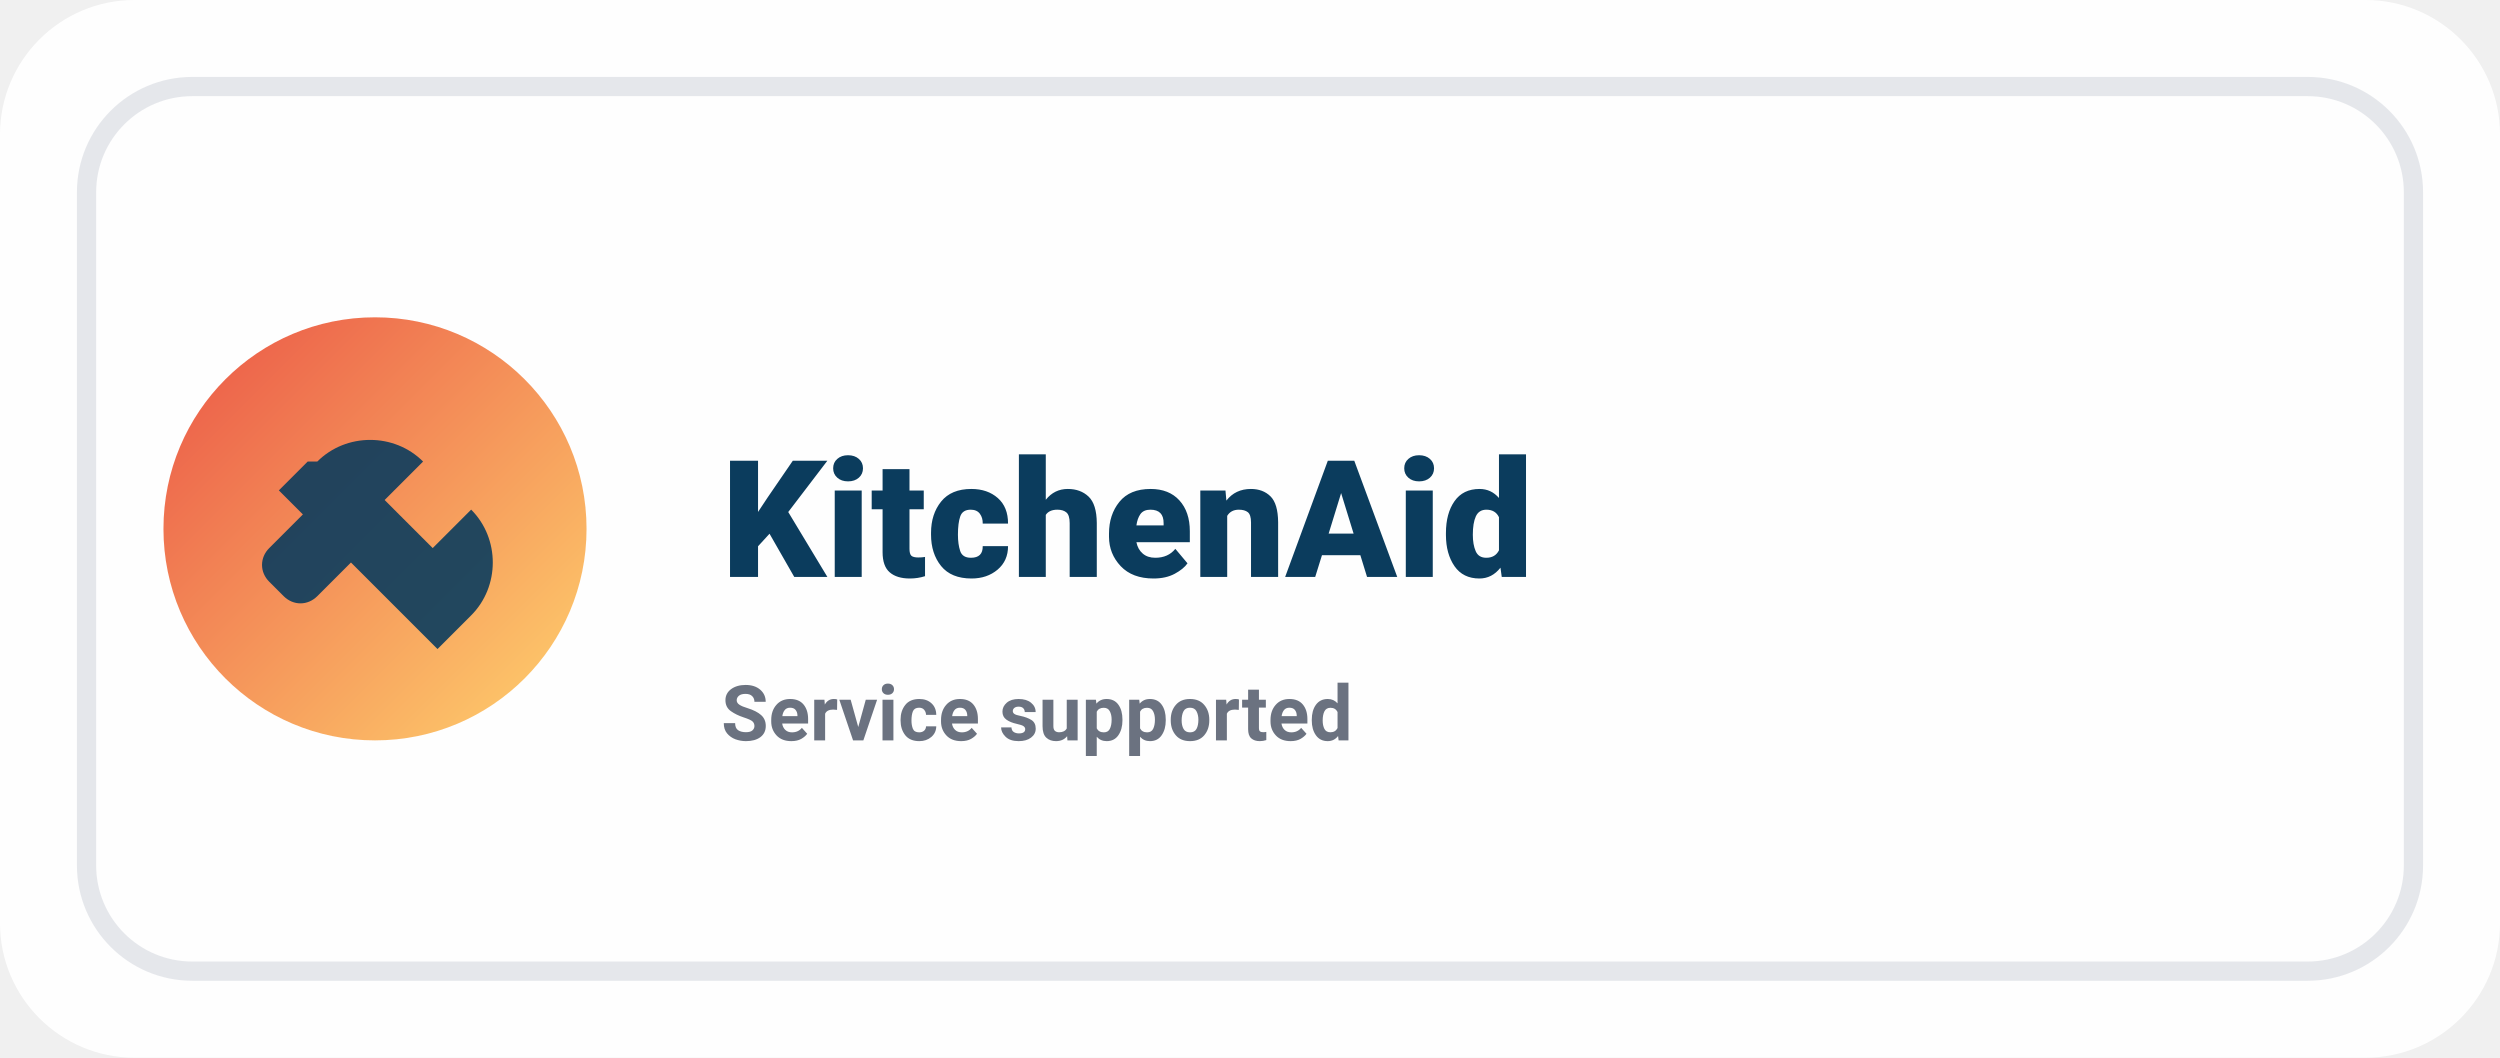
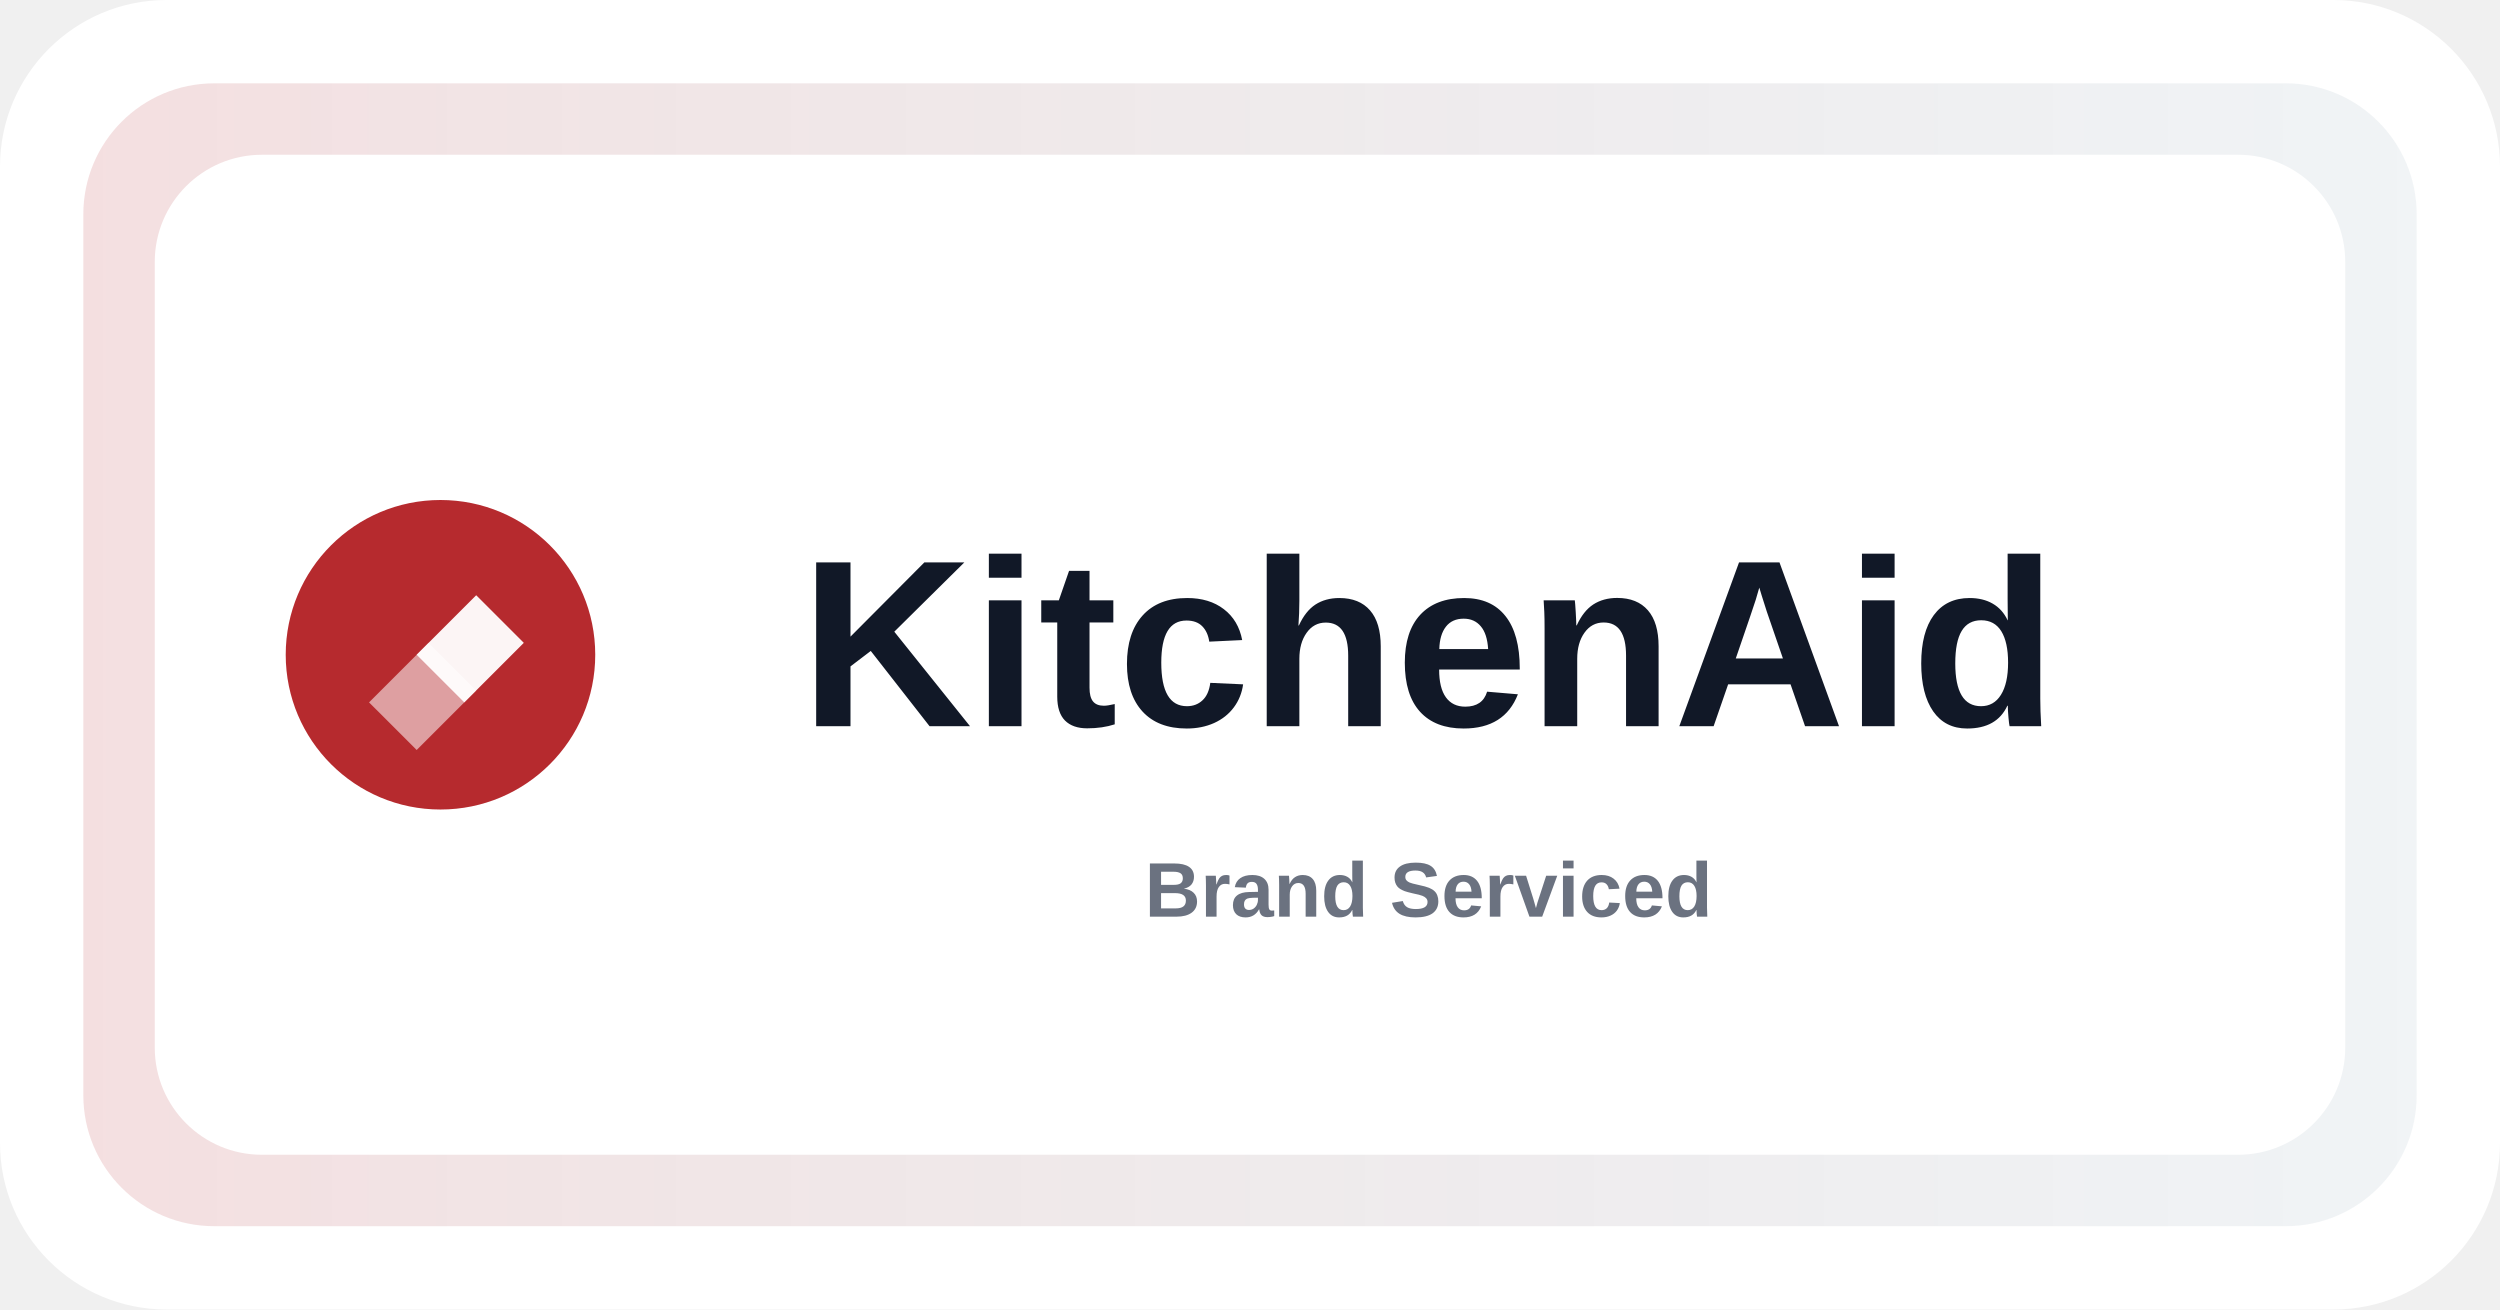
- <svg xmlns="http://www.w3.org/2000/svg" viewBox="0 0 520 220" role="img" aria-label="KitchenAid">
+ <svg xmlns="http://www.w3.org/2000/svg" width="420" height="220" viewBox="0 0 420 220" role="img" aria-label="KitchenAid brand">
  <defs>
-     <linearGradient id="g" x1="0" x2="1" y1="0" y2="1">
-       <stop offset="0" stop-color="#e94b3c" stop-opacity="0.95" />
-       <stop offset="1" stop-color="#ffd166" stop-opacity="0.95" />
+     <linearGradient id="bg" x1="0" x2="1">
+       <stop offset="0" stop-color="#b21f24" stop-opacity=".14" />
+       <stop offset="1" stop-color="#0b3c5d" stop-opacity=".06" />
    </linearGradient>
  </defs>
-   <rect width="520" height="220" rx="28" fill="#ffffff" opacity="0.96" />
-   <rect x="18" y="18" width="484" height="184" rx="22" fill="none" stroke="#e5e7eb" stroke-width="4" />
-   <circle cx="78" cy="110" r="44" fill="url(#g)" />
-   <path d="M66 96c6-6 16-6 22 0l-8 8 10 10 8-8c6 6 6 16 0 22l-7 7-18-18-7 7c-2 2-5 2-7 0l-3-3c-2-2-2-5 0-7l7-7-5-5 6-6z" fill="#0b3c5d" opacity="0.9" />
-   <text x="150" y="120" font-family="system-ui,Segoe UI,Roboto,Arial" font-size="34" fill="#0b3c5d" font-weight="900">KitchenAid</text>
-   <text x="150" y="154" font-family="system-ui,Segoe UI,Roboto,Arial" font-size="16" fill="#6b7280" font-weight="650">Service supported</text>
+   <rect width="420" height="220" rx="28" fill="#ffffff" />
+   <rect x="14" y="14" width="392" height="192" rx="22" fill="url(#bg)" />
+   <rect x="26" y="26" width="368" height="168" rx="18" fill="#ffffff" />
+   <circle cx="74" cy="110" r="26" fill="#b21f24" opacity=".95" />
+   <path d="M70 110l10-10 8 8-10 10z" fill="#ffffff" opacity=".95" />
+   <path d="M62 118l10-10 8 8-10 10z" fill="#ffffff" opacity=".55" />
+   <text x="240" y="122" text-anchor="middle" font-family="Arial, Helvetica, sans-serif" font-size="40" font-weight="900" fill="#111827">KitchenAid</text>
+   <text x="240" y="154" text-anchor="middle" font-family="Arial, Helvetica, sans-serif" font-size="13" font-weight="700" fill="#6b7280">Brand Serviced</text>
</svg>
